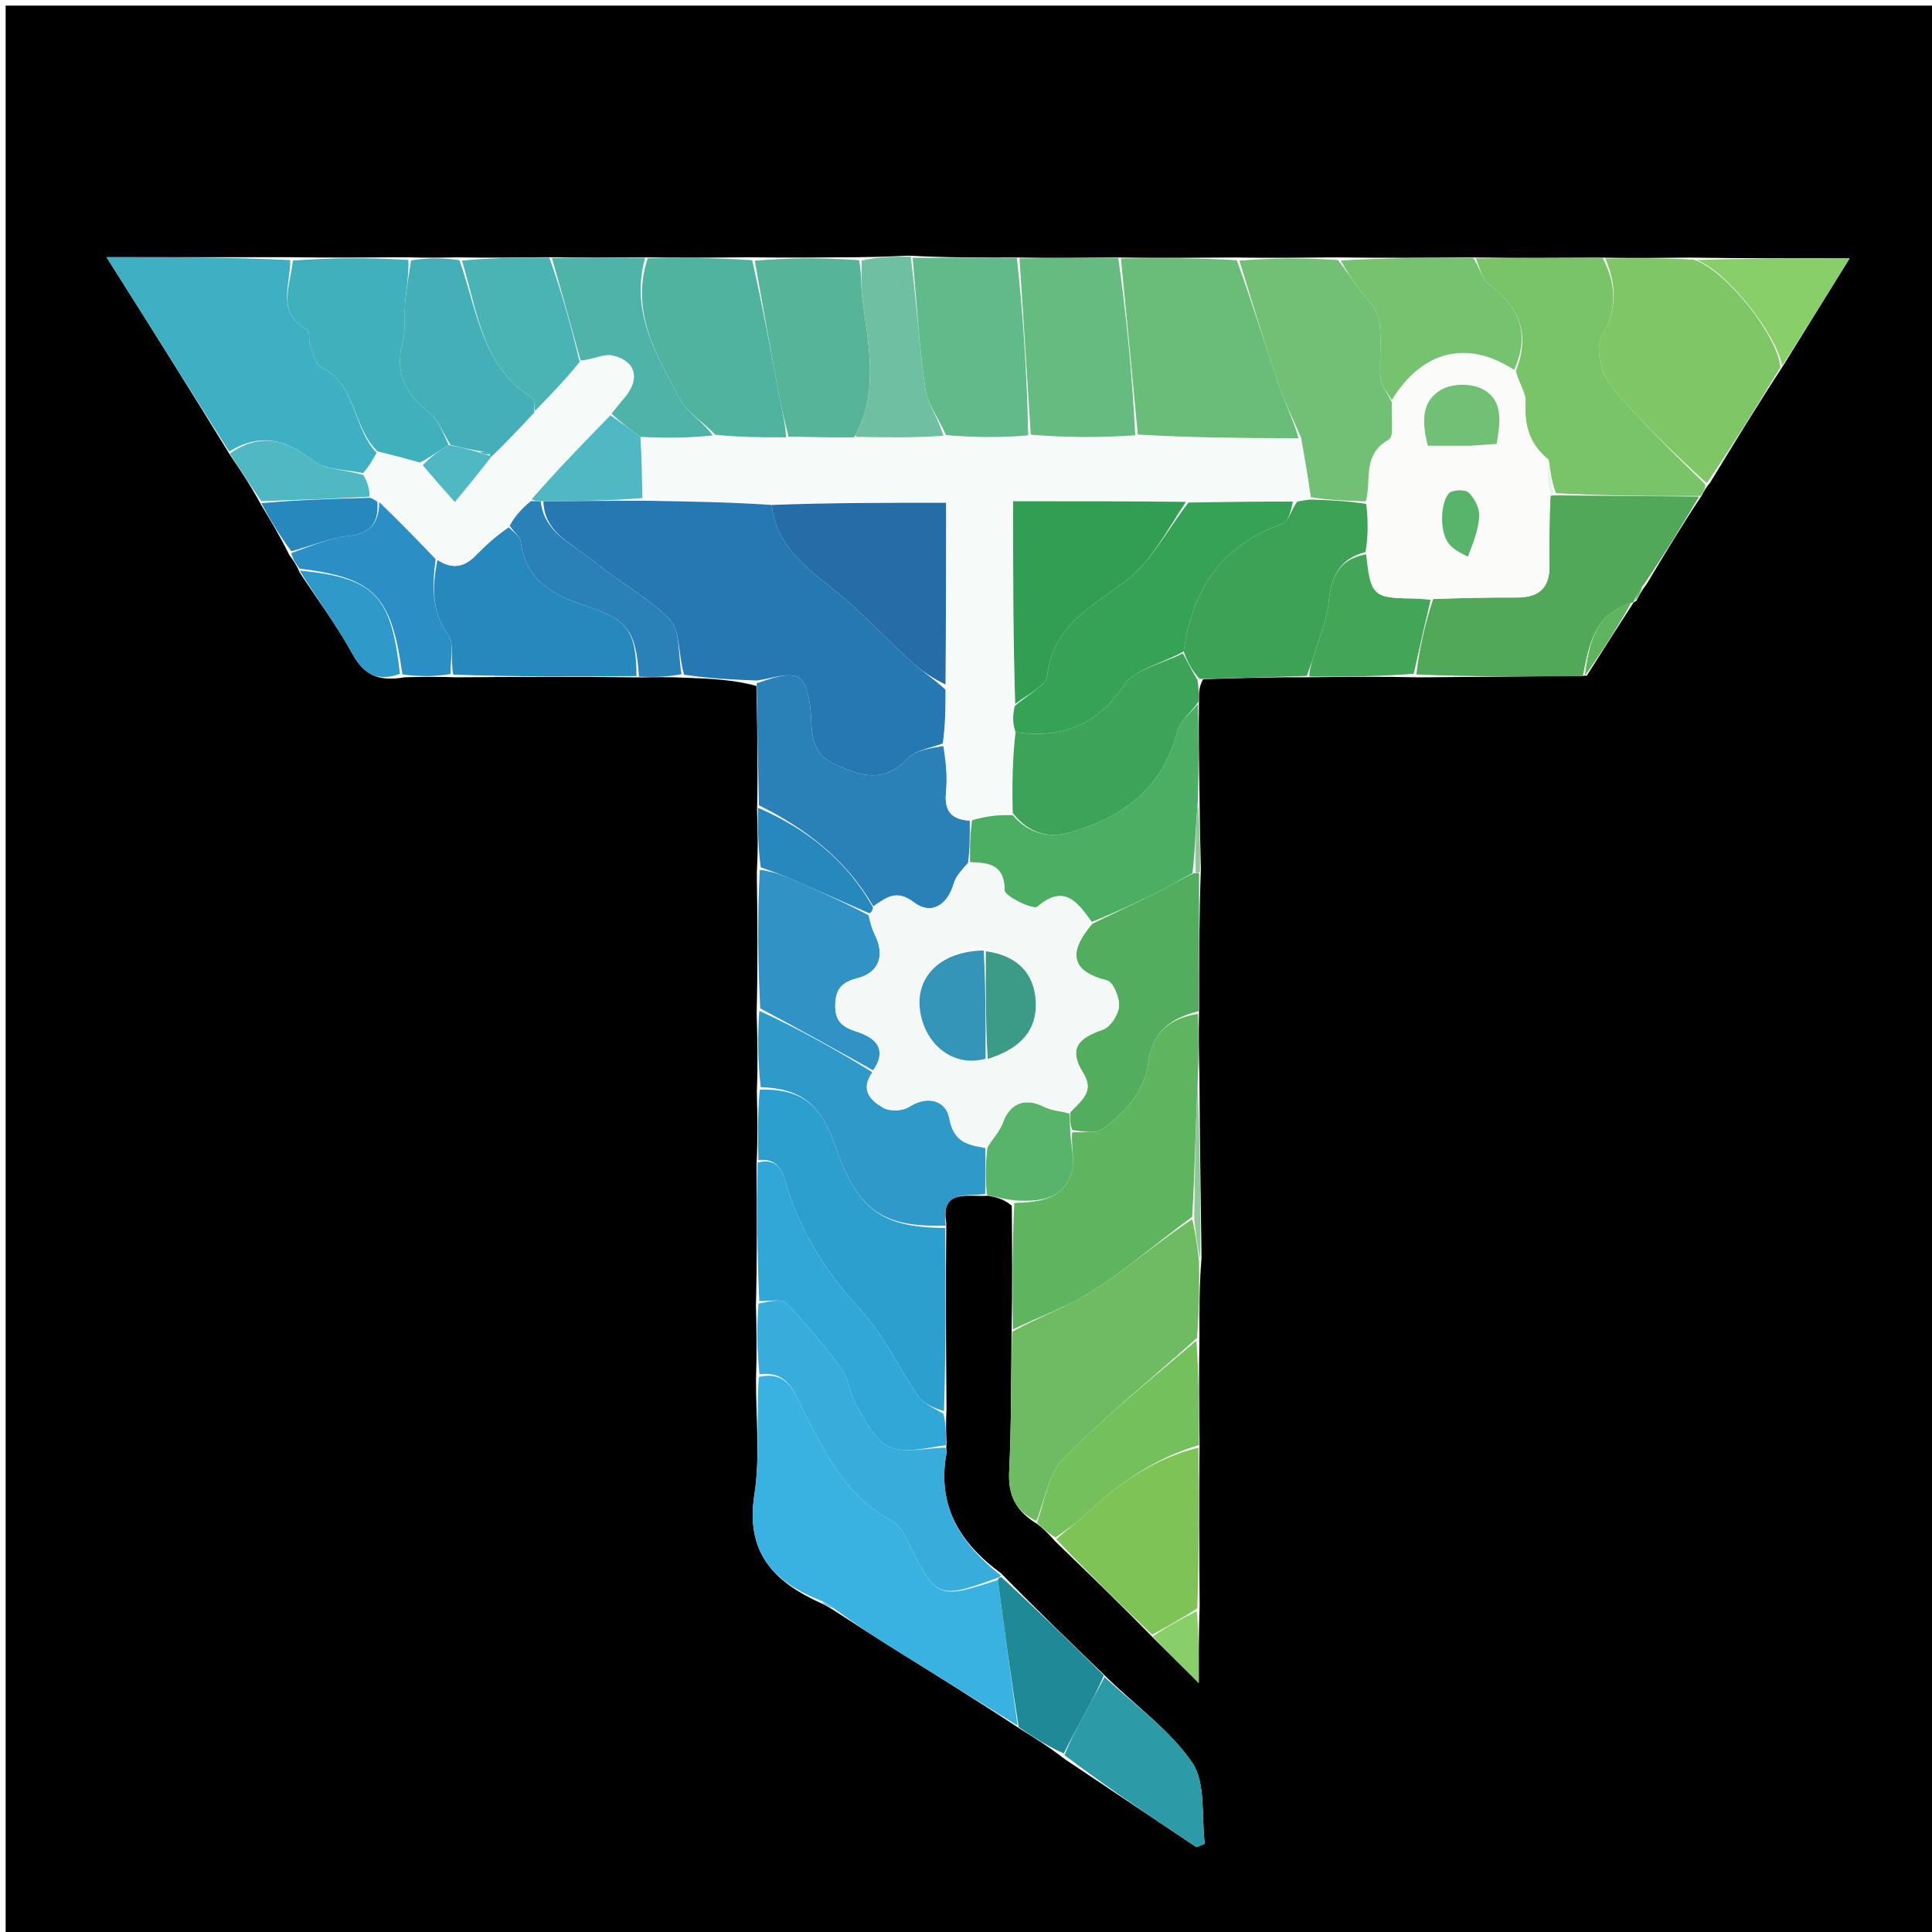
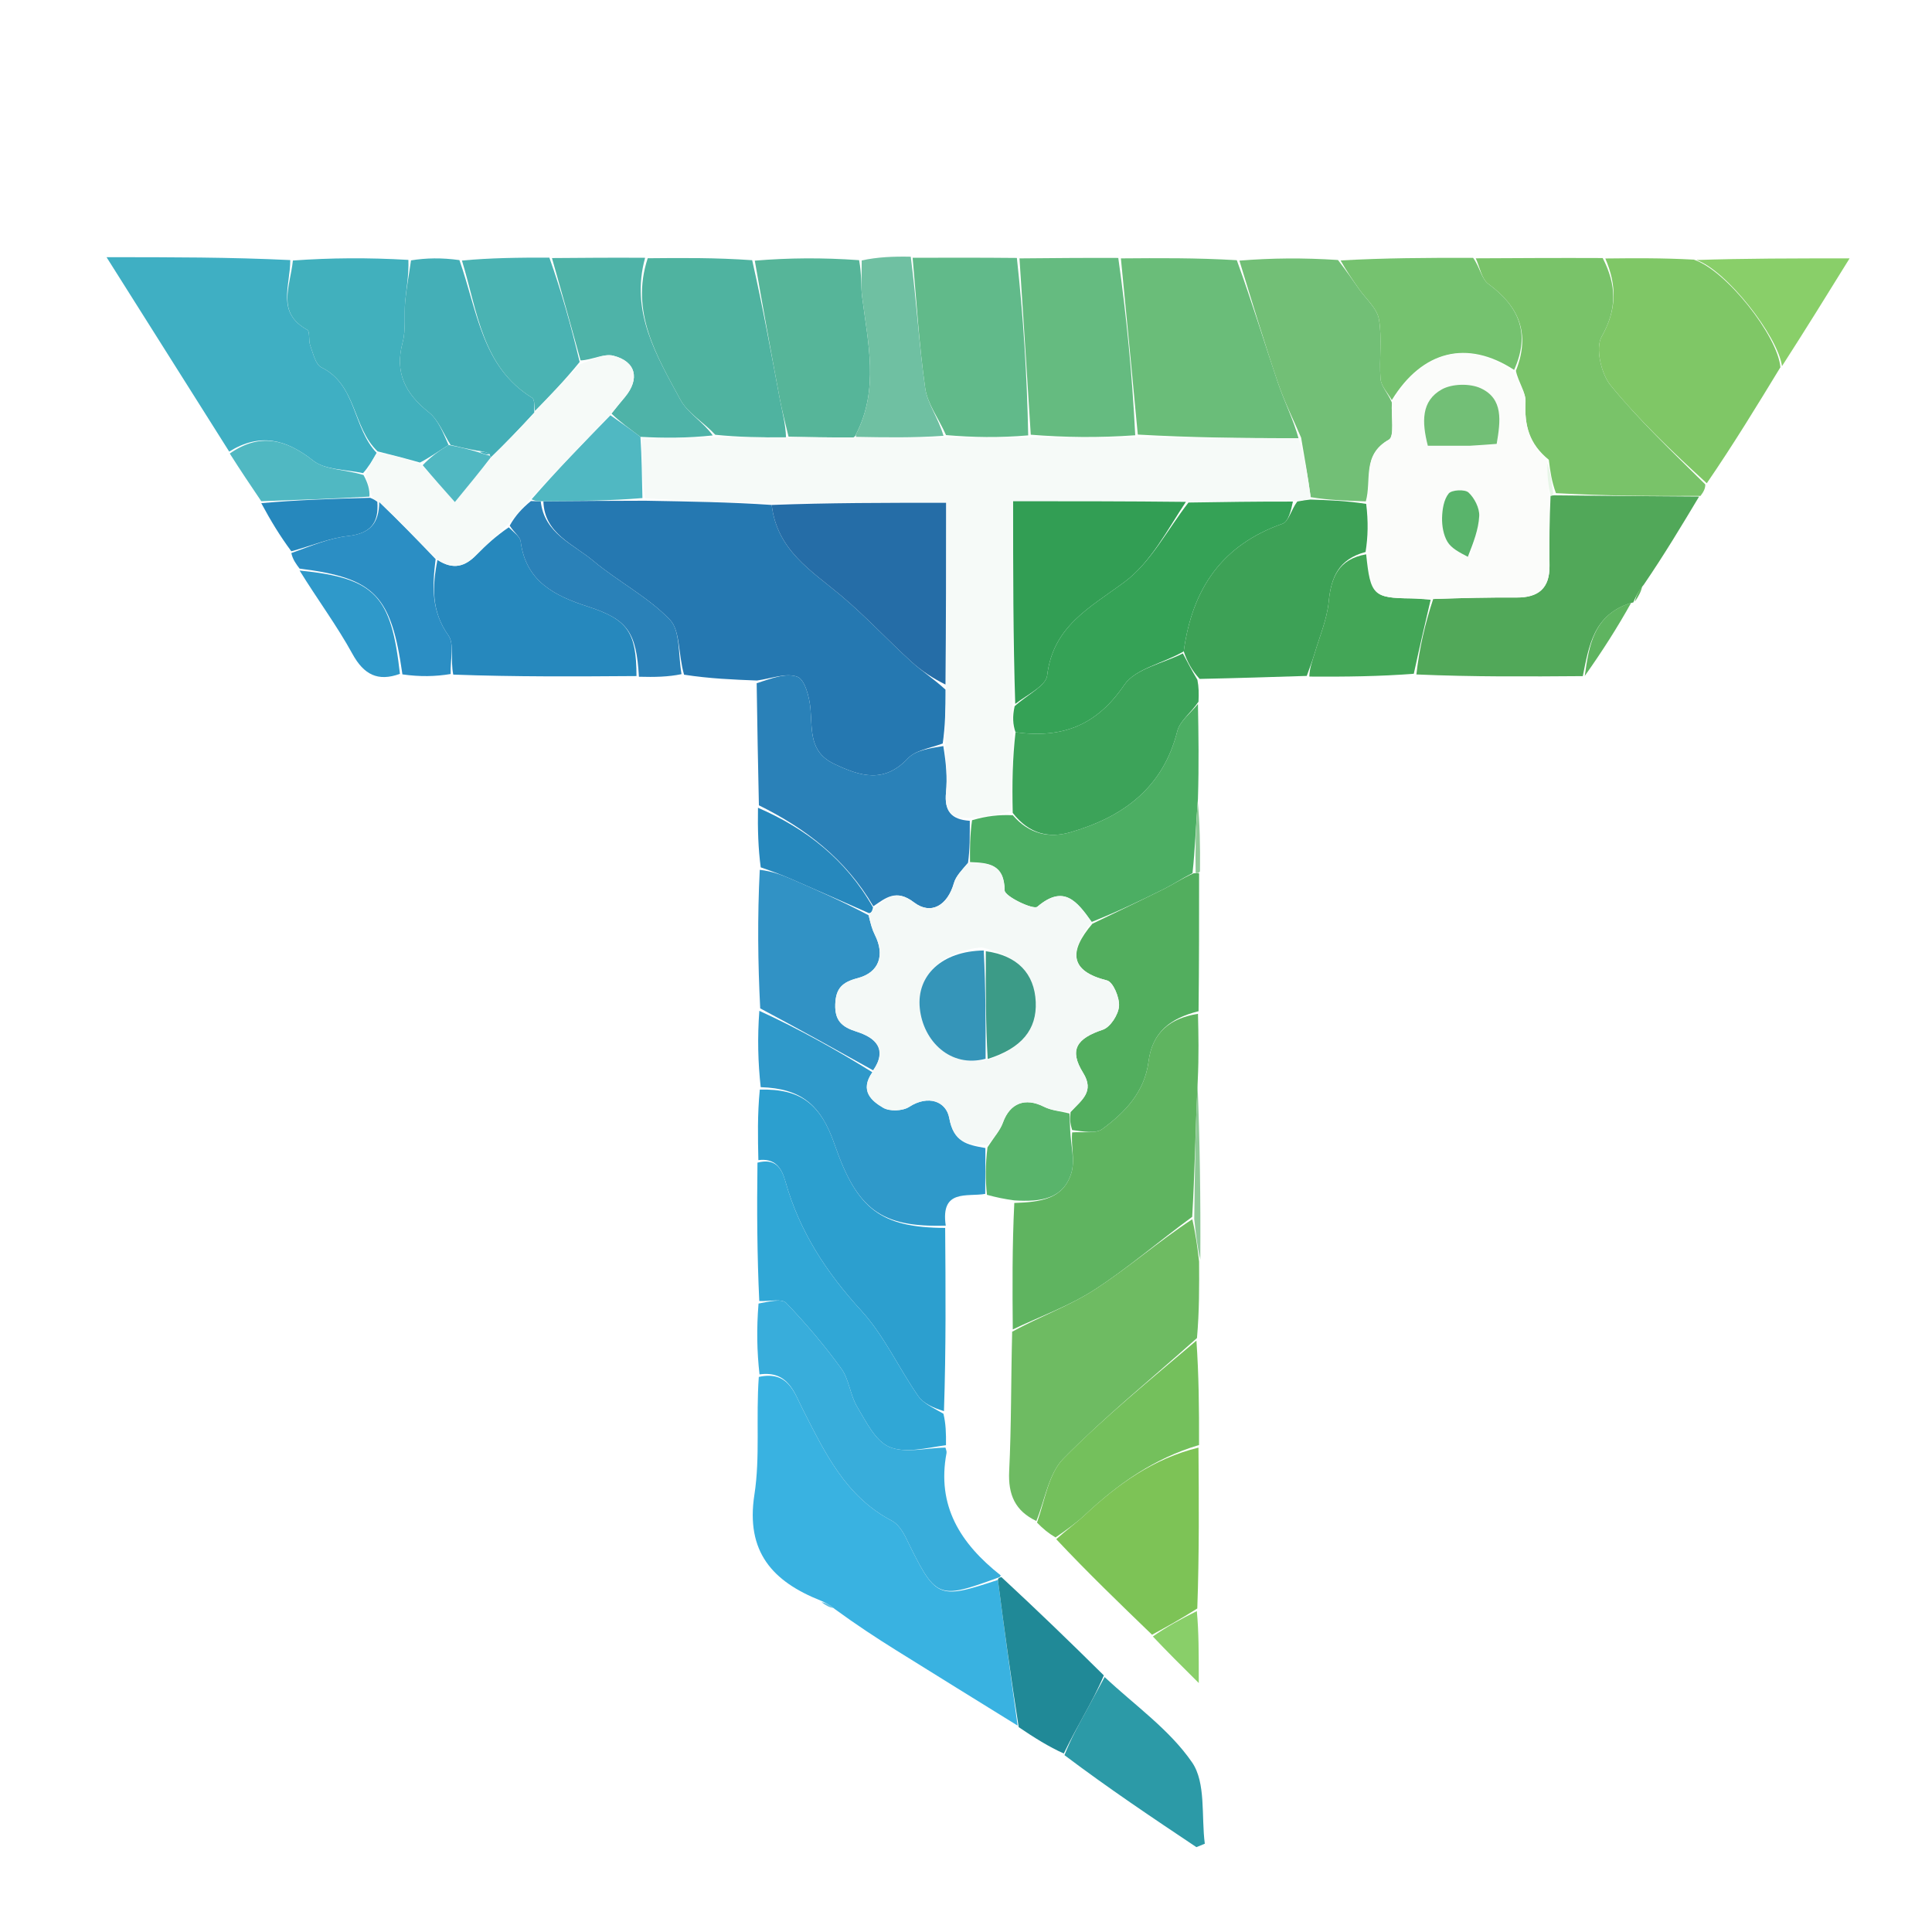
- <svg xmlns="http://www.w3.org/2000/svg" version="1.1" id="Layer_1" x="0px" y="0px" width="100%" viewBox="0 0 343 343" enable-background="new 0 0 343 343" xml:space="preserve">
-   <path stroke="none" d=" M1,129   C1,86 1,43.5 1,1   C115.333,1 229.667,1 344,1   C344,115.333 344,229.667 344,344   C229.667,344 115.333,344 1,344   C1,272.5 1,201 1,129  M290.529,106.675   C290.978,105.77 291.427,104.865 292.435,103.538   C295.508,98.41 298.582,93.282 302.148,87.934   C302.465,87.3 302.781,86.667 303.638,85.639   C307.788,78.828 311.937,72.016 316.648,64.806   C320.493,58.595 324.339,52.383 328.371,45.871   C318.434,45.871 309.69,45.871 300.026,45.734   C295.018,45.785 290.009,45.837 284.073,45.739   C276.714,45.779 269.355,45.819 261.07,45.706   C253.379,45.755 245.688,45.803 237.071,45.696   C231.381,45.752 225.691,45.808 219.073,45.714   C212.381,45.766 205.69,45.818 198.073,45.715   C192.381,45.767 186.688,45.82 180.071,45.717   C174.055,45.732 168.039,45.748 161.36,45.389   C158.563,45.512 155.767,45.635 152.041,45.666   C146.028,45.722 140.016,45.777 133.076,45.677   C127.049,45.733 121.022,45.79 114.071,45.687   C108.712,45.729 103.353,45.772 97.071,45.664   C92.049,45.724 87.028,45.785 81.115,45.689   C78.412,45.74 75.708,45.79 72.077,45.675   C65.385,45.722 58.692,45.77 51.072,45.66   C40.842,45.66 30.612,45.66 18.916,45.66   C26.671,57.952 33.681,69.065 40.895,80.856   C42.724,83.564 44.553,86.273 46.391,89.681   C48.052,92.428 49.714,95.175 51.373,98.555   C51.977,99.352 52.581,100.15 53.199,101.633   C56.356,106.433 59.817,111.066 62.569,116.088   C64.592,119.779 67.093,121.06 71.888,120.241   C74.592,120.175 77.297,120.109 80.921,120.248   C91.615,120.174 102.308,120.1 113.864,120.266   C116.241,120.222 118.618,120.178 121.897,120.328   C126.059,120.491 130.221,120.654 134.287,121.776   C134.435,128.841 134.583,135.906 134.407,143.842   C134.507,147.223 134.608,150.604 134.367,154.862   C134.46,162.913 134.553,170.965 134.339,179.892   C134.456,184.268 134.572,188.643 134.37,193.889   C134.46,197.914 134.55,201.939 134.316,206.86   C134.367,214.903 134.419,222.947 134.21,231.882   C134.298,235.923 134.387,239.964 134.223,244.907   C134.19,251.728 134.969,258.674 133.936,265.34   C132.358,275.523 137.18,280.791 145.984,284.728   C146.676,285.078 147.367,285.429 148.574,286.241   C152.076,288.488 155.557,290.77 159.086,292.974   C166.265,297.458 173.47,301.9 181.049,306.903   C183.636,308.515 186.223,310.127 189.045,312.313   C196.832,317.521 204.618,322.729 212.405,327.936   C212.902,327.734 213.399,327.531 213.896,327.328   C213.258,322.437 214.125,316.512 211.639,312.89   C207.625,307.042 201.403,302.709 195.827,297.151   C189.877,291.41 183.926,285.668 177.724,279.319   C170.484,274.018 166.276,267.347 168.044,257.958   C168.1,257.659 167.923,257.317 168.038,256.151   C167.975,254.432 167.913,252.712 168.04,250.073   C167.96,239.383 167.881,228.693 168.002,217.19   C166.949,211.011 171.719,212.526 175.529,212.287   C176.89,212.576 178.25,212.865 179.632,214.069   C179.689,221.388 179.746,228.706 179.59,236.82   C179.476,244.946 179.564,253.082 179.165,261.194   C178.959,265.375 180.238,268.252 184.229,270.605   C185.169,271.4 186.11,272.195 187.298,273.604   C193.042,279.144 198.786,284.684 204.822,290.85   C207.23,293.241 209.639,295.633 212.826,298.798   C212.826,293.455 212.826,289.717 212.985,285.056   C212.915,275.705 212.844,266.354 212.968,256.083   C212.897,250.055 212.827,244.028 212.951,237.089   C212.929,232.717 212.906,228.344 213.315,223.292   C213.165,212.87 213.015,202.449 212.942,191.104   C212.858,187.398 212.773,183.693 212.885,179.07   C212.885,171.063 212.884,163.057 213.197,154.291   C213.098,150.199 212.999,146.108 212.96,141.08   C212.868,135.713 212.776,130.345 212.867,124.179   C212.849,123.088 212.832,121.998 213.598,120.584   C219.732,120.389 225.866,120.194 232.911,120.237   C238.94,120.162 244.969,120.086 251.91,120.254   C261.607,120.182 271.305,120.109 281.705,119.964   C284.454,115.635 287.204,111.305 290.005,106.991   C290.005,106.991 289.971,106.949 290.529,106.675  z" />
+ <svg xmlns="http://www.w3.org/2000/svg" version="1.1" id="Layer_1" x="0px" y="0px" width="100%" viewBox="0 0 343 343" enable-background="new 0 0 0 0" xml:space="preserve">
+   <path fill="none" stroke="none" d=" M1,129   C1,86 1,43.5 1,1   C115.333,1 229.667,1 344,1   C344,115.333 344,229.667 344,344   C229.667,344 115.333,344 1,344   C1,272.5 1,201 1,129  M290.529,106.675   C290.978,105.77 291.427,104.865 292.435,103.538   C295.508,98.41 298.582,93.282 302.148,87.934   C302.465,87.3 302.781,86.667 303.638,85.639   C307.788,78.828 311.937,72.016 316.648,64.806   C320.493,58.595 324.339,52.383 328.371,45.871   C318.434,45.871 309.69,45.871 300.026,45.734   C295.018,45.785 290.009,45.837 284.073,45.739   C276.714,45.779 269.355,45.819 261.07,45.706   C253.379,45.755 245.688,45.803 237.071,45.696   C231.381,45.752 225.691,45.808 219.073,45.714   C212.381,45.766 205.69,45.818 198.073,45.715   C192.381,45.767 186.688,45.82 180.071,45.717   C174.055,45.732 168.039,45.748 161.36,45.389   C158.563,45.512 155.767,45.635 152.041,45.666   C146.028,45.722 140.016,45.777 133.076,45.677   C127.049,45.733 121.022,45.79 114.071,45.687   C108.712,45.729 103.353,45.772 97.071,45.664   C92.049,45.724 87.028,45.785 81.115,45.689   C78.412,45.74 75.708,45.79 72.077,45.675   C65.385,45.722 58.692,45.77 51.072,45.66   C40.842,45.66 30.612,45.66 18.916,45.66   C26.671,57.952 33.681,69.065 40.895,80.856   C42.724,83.564 44.553,86.273 46.391,89.681   C48.052,92.428 49.714,95.175 51.373,98.555   C51.977,99.352 52.581,100.15 53.199,101.633   C56.356,106.433 59.817,111.066 62.569,116.088   C64.592,119.779 67.093,121.06 71.888,120.241   C74.592,120.175 77.297,120.109 80.921,120.248   C91.615,120.174 102.308,120.1 113.864,120.266   C116.241,120.222 118.618,120.178 121.897,120.328   C126.059,120.491 130.221,120.654 134.287,121.776   C134.435,128.841 134.583,135.906 134.407,143.842   C134.507,147.223 134.608,150.604 134.367,154.862   C134.46,162.913 134.553,170.965 134.339,179.892   C134.456,184.268 134.572,188.643 134.37,193.889   C134.46,197.914 134.55,201.939 134.316,206.86   C134.367,214.903 134.419,222.947 134.21,231.882   C134.298,235.923 134.387,239.964 134.223,244.907   C134.19,251.728 134.969,258.674 133.936,265.34   C132.358,275.523 137.18,280.791 145.984,284.728   C146.676,285.078 147.367,285.429 148.574,286.241   C152.076,288.488 155.557,290.77 159.086,292.974   C166.265,297.458 173.47,301.9 181.049,306.903   C183.636,308.515 186.223,310.127 189.045,312.313   C196.832,317.521 204.618,322.729 212.405,327.936   C212.902,327.734 213.399,327.531 213.896,327.328   C213.258,322.437 214.125,316.512 211.639,312.89   C207.625,307.042 201.403,302.709 195.827,297.151   C189.877,291.41 183.926,285.668 177.724,279.319   C170.484,274.018 166.276,267.347 168.044,257.958   C168.1,257.659 167.923,257.317 168.038,256.151   C167.975,254.432 167.913,252.712 168.04,250.073   C167.96,239.383 167.881,228.693 168.002,217.19   C166.949,211.011 171.719,212.526 175.529,212.287   C176.89,212.576 178.25,212.865 179.632,214.069   C179.689,221.388 179.746,228.706 179.59,236.82   C179.476,244.946 179.564,253.082 179.165,261.194   C178.959,265.375 180.238,268.252 184.229,270.605   C185.169,271.4 186.11,272.195 187.298,273.604   C193.042,279.144 198.786,284.684 204.822,290.85   C207.23,293.241 209.639,295.633 212.826,298.798   C212.826,293.455 212.826,289.717 212.985,285.056   C212.915,275.705 212.844,266.354 212.968,256.083   C212.897,250.055 212.827,244.028 212.951,237.089   C212.929,232.717 212.906,228.344 213.315,223.292   C213.165,212.87 213.015,202.449 212.942,191.104   C212.858,187.398 212.773,183.693 212.885,179.07   C212.885,171.063 212.884,163.057 213.197,154.291   C213.098,150.199 212.999,146.108 212.96,141.08   C212.868,135.713 212.776,130.345 212.867,124.179   C212.849,123.088 212.832,121.998 213.598,120.584   C219.732,120.389 225.866,120.194 232.911,120.237   C238.94,120.162 244.969,120.086 251.91,120.254   C261.607,120.182 271.305,120.109 281.705,119.964   C284.454,115.635 287.204,111.305 290.005,106.991   C290.005,106.991 289.971,106.949 290.529,106.675  z" />
  <path fill="#2578B1" opacity="1" stroke="none" d=" M134.382,120.817   C130.221,120.654 126.059,120.491 121.447,119.782   C120.379,116.095 120.795,111.961 118.93,110.019   C115.026,105.955 109.74,103.26 105.363,99.595   C101.755,96.574 96.624,94.725 96.47,88.994   C102.668,88.943 108.399,88.906 114.589,88.896   C122.366,89.034 129.684,89.147 137.004,89.644   C137.969,97.755 144.093,101.343 149.343,105.76   C153.697,109.422 157.584,113.633 161.795,117.472   C163.631,119.145 165.761,120.495 167.858,122.437   C167.881,125.919 167.804,128.956 167.368,132   C165.04,132.85 162.545,133.197 161.198,134.626   C156.968,139.119 152.778,137.84 148.119,135.629   C143.649,133.509 144.217,129.687 143.893,125.871   C143.719,123.825 142.91,120.663 141.574,120.157   C139.549,119.392 136.815,120.503 134.382,120.817  z" />
  <path fill="#39B2E1" opacity="1" stroke="none" d=" M145.727,284.171   C137.18,280.791 132.358,275.523 133.936,265.34   C134.969,258.674 134.19,251.728 134.715,244.453   C139.939,243.308 141.011,247.246 142.501,250.163   C146.441,257.88 150.105,265.694 158.343,269.991   C159.415,270.55 160.268,271.857 160.832,273.009   C166.171,283.908 166.39,284.026 177.164,280.493   C178.307,289.38 179.486,297.87 180.665,306.359   C173.47,301.9 166.265,297.458 159.086,292.974   C155.557,290.77 152.076,288.488 148.243,285.693   C147.184,284.82 146.455,284.495 145.727,284.171  z" />
  <path fill="#3FAFC3" opacity="1" stroke="none" d=" M40.692,80.177   C33.681,69.065 26.671,57.952 18.916,45.66   C30.612,45.66 40.842,45.66 51.535,46.172   C51.524,50.9 49.038,55.509 54.533,58.544   C55.064,58.837 54.747,60.452 55.085,61.356   C55.599,62.724 56.002,64.699 57.044,65.212   C63.335,68.305 62.589,75.945 66.877,80.408   C66.082,81.783 65.45,82.886 64.457,83.995   C61.223,83.314 57.705,83.438 55.602,81.775   C50.72,77.914 46.087,76.832 40.692,80.177  z" />
  <path fill="#5FB460" opacity="1" stroke="none" d=" M212.688,179.987   C212.773,183.693 212.858,187.398 212.642,191.881   C212.229,200.438 212.118,208.218 211.658,216.033   C205.691,220.395 200.308,225.081 194.379,228.928   C189.88,231.847 184.687,233.698 179.803,236.024   C179.746,228.706 179.689,221.388 180.076,213.568   C184.752,213.414 188.81,212.888 190.214,208.212   C190.869,206.029 190.115,203.422 190.348,201.039   C192.394,200.896 194.519,201.306 195.71,200.437   C199.776,197.469 203.221,193.787 203.902,188.476   C204.58,183.198 207.793,180.779 212.688,179.987  z" />
  <path fill="#7FC766" opacity="1" stroke="none" d=" M316.087,65.204   C311.937,72.016 307.788,78.828 303.016,85.797   C296.847,80.15 290.984,74.603 285.931,68.397   C284.245,66.328 283.21,61.765 284.355,59.747   C287.099,54.908 287.022,50.612 285.001,45.888   C290.009,45.837 295.018,45.785 300.706,46.093   C306.469,47.974 315.633,59.663 316.087,65.204  z" />
  <path fill="#6EBB62" opacity="1" stroke="none" d=" M179.697,236.422   C184.687,233.698 189.88,231.847 194.379,228.928   C200.308,225.081 205.691,220.395 211.672,216.46   C212.318,219.224 212.601,221.598 212.884,223.972   C212.906,228.344 212.929,232.717 212.507,237.551   C204.246,244.938 196.099,251.539 188.788,258.963   C186.155,261.635 185.53,266.284 183.989,270.031   C180.238,268.252 178.959,265.375 179.165,261.194   C179.564,253.082 179.476,244.946 179.697,236.422  z" />
  <path fill="#51A859" opacity="1" stroke="none" d=" M281.002,120.037   C271.305,120.109 261.607,120.182 251.458,119.739   C252.003,114.976 252.998,110.729 254.444,106.345   C259.688,106.16 264.481,106.053 269.273,106.082   C273.137,106.106 275.143,104.423 275.094,100.438   C275.043,96.307 275.092,92.176 275.278,88.024   C275.46,88.004 275.811,87.903 276.29,87.94   C285.064,88.036 293.36,88.095 301.655,88.153   C298.582,93.282 295.508,98.41 291.824,103.814   C290.799,105.043 290.385,105.996 289.971,106.949   C289.971,106.949 290.005,106.991 289.615,107.027   C282.878,109.102 282.102,114.672 281.002,120.037  z" />
  <path fill="#2A81B8" opacity="1" stroke="none" d=" M134.335,121.297   C136.815,120.503 139.549,119.392 141.574,120.157   C142.91,120.663 143.719,123.825 143.893,125.871   C144.217,129.687 143.649,133.509 148.119,135.629   C152.778,137.84 156.968,139.119 161.198,134.626   C162.545,133.197 165.04,132.85 167.474,132.454   C167.962,135.491 168.208,138.102 167.954,140.664   C167.625,143.99 168.856,145.507 172.175,145.721   C172.178,148.45 172.195,150.751 171.859,153.194   C170.769,154.479 169.708,155.531 169.352,156.783   C168.235,160.721 165.305,162.527 162.259,160.202   C159.065,157.765 157.251,159.419 155.047,160.896   C150.132,152.496 143.011,147.065 134.732,142.971   C134.583,135.906 134.435,128.841 134.335,121.297  z" />
  <path fill="#79C369" opacity="1" stroke="none" d=" M301.901,88.044   C293.36,88.095 285.064,88.036 276.234,87.554   C275.461,85.423 275.224,83.714 274.97,81.629   C271.508,78.825 270.613,75.497 270.836,71.393   C270.93,69.655 269.541,67.837 269.128,65.828   C271.773,59.138 269.606,54.342 264.233,50.404   C263.026,49.519 262.719,47.406 261.997,45.859   C269.355,45.819 276.714,45.779 284.537,45.813   C287.022,50.612 287.099,54.908 284.355,59.747   C283.21,61.765 284.245,66.328 285.931,68.397   C290.984,74.603 296.847,80.15 302.746,85.994   C302.781,86.667 302.465,87.3 301.901,88.044  z" />
  <path fill="#2C9FCF" opacity="1" stroke="none" d=" M167.801,218.003   C167.881,228.693 167.96,239.383 167.587,250.528   C165.742,249.957 163.959,249.203 163.025,247.859   C159.549,242.862 156.964,237.112 152.91,232.684   C146.716,225.917 141.921,218.588 139.456,209.794   C138.723,207.179 137.54,205.617 134.639,205.965   C134.55,201.939 134.46,197.914 134.892,193.446   C142.193,193.246 145.711,196.054 148.176,203.192   C152.164,214.737 156.399,217.933 167.801,218.003  z" />
  <path fill="#6ABD79" opacity="1" stroke="none" d=" M198.998,45.871   C205.69,45.818 212.381,45.766 219.578,46.196   C222.335,53.782 224.488,60.92 226.885,67.976   C228.014,71.298 229.61,74.462 230.537,77.804   C220.719,77.798 211.359,77.687 202,77.152   C201,66.443 199.999,56.157 198.998,45.871  z" />
  <path fill="#72BF76" opacity="1" stroke="none" d=" M230.995,77.698   C229.61,74.462 228.014,71.298 226.885,67.976   C224.488,60.92 222.335,53.782 220.042,46.271   C225.691,45.808 231.381,45.752 237.539,46.159   C239.074,48.157 240.143,49.69 241.209,51.226   C242.466,53.037 244.467,54.719 244.812,56.691   C245.413,60.128 244.81,63.76 245.097,67.278   C245.202,68.573 246.399,69.779 247.107,71.46   C246.981,74.024 247.594,77.484 246.58,78.055   C241.747,80.778 243.543,85.238 242.482,89.015   C238.939,88.89 235.782,88.79 232.695,88.263   C232.174,84.456 231.585,81.077 230.995,77.698  z" />
  <path fill="#4CAE63" opacity="1" stroke="none" d=" M172.212,153.053   C172.195,150.751 172.178,148.45 172.576,145.619   C175.192,144.857 177.393,144.623 179.812,144.734   C182.757,148.169 186.395,148.807 189.994,147.768   C199.323,145.075 206.467,139.922 209.014,129.794   C209.466,127.994 211.423,126.573 212.684,124.977   C212.776,130.345 212.868,135.713 212.677,141.865   C212.285,146.759 212.177,150.868 211.711,155.017   C209.82,155.97 208.334,156.98 206.742,157.776   C202.499,159.898 198.21,161.929 193.812,163.68   C191.194,159.977 188.842,156.979 184.165,160.981   C183.465,161.58 178.372,159.149 178.361,158.088   C178.313,153.391 175.5,153.178 172.212,153.053  z" />
  <path fill="#3DA156" opacity="1" stroke="none" d=" M232.626,88.691   C235.782,88.79 238.939,88.89 242.55,89.458   C242.936,92.616 242.868,95.305 242.439,98   C237.605,99.274 236.312,102.535 235.891,106.841   C235.589,109.936 234.302,112.939 233.404,115.967   C233,117.33 232.471,118.656 231.999,119.999   C225.866,120.194 219.732,120.389 212.976,120.533   C211.57,118.988 210.785,117.495 210.154,115.648   C211.669,104.405 217.038,96.723 227.692,92.982   C228.774,92.602 229.242,90.473 230.31,89.039   C231.292,88.846 231.959,88.768 232.626,88.691  z" />
  <path fill="#2F99CA" opacity="1" stroke="none" d=" M167.902,217.596   C156.399,217.933 152.164,214.737 148.176,203.192   C145.711,196.054 142.193,193.246 135.052,193.011   C134.572,188.643 134.456,184.268 134.81,179.459   C141.856,182.691 148.43,186.355 154.877,190.363   C152.569,193.662 154.758,195.474 156.807,196.672   C157.96,197.346 160.265,197.25 161.412,196.51   C164.811,194.315 167.989,195.541 168.524,198.48   C169.309,202.799 171.687,203.245 174.945,203.821   C174.93,206.816 174.922,209.387 174.914,211.959   C171.719,212.526 166.949,211.011 167.902,217.596  z" />
  <path fill="#38ADDB" opacity="1" stroke="none" d=" M177.199,280.096   C166.39,284.026 166.171,283.908 160.832,273.009   C160.268,271.857 159.415,270.55 158.343,269.991   C150.105,265.694 146.441,257.88 142.501,250.163   C141.011,247.246 139.939,243.308 134.842,244.002   C134.387,239.964 134.298,235.923 134.669,231.426   C136.648,231.051 138.81,230.517 139.577,231.318   C143.085,234.981 146.399,238.875 149.37,242.984   C150.763,244.91 150.933,247.684 152.18,249.761   C153.762,252.396 155.403,255.819 157.881,256.874   C160.71,258.079 164.489,257.052 167.854,256.995   C167.923,257.317 168.1,257.659 168.044,257.958   C166.276,267.347 170.484,274.018 177.661,279.687   C177.598,280.054 177.199,280.096 177.199,280.096  z" />
  <path fill="#4FB3A0" opacity="1" stroke="none" d=" M114.994,45.846   C121.022,45.79 127.049,45.733 133.539,46.197   C135.477,54.752 136.929,62.793 138.443,70.822   C138.868,73.072 139.473,75.289 139.546,77.641   C135.065,77.681 131.033,77.602 126.989,77.186   C124.878,74.916 122.094,73.354 120.806,70.98   C116.587,63.21 111.85,55.383 114.994,45.846  z" />
  <path fill="#65BB80" opacity="1" stroke="none" d=" M198.536,45.793   C199.999,56.157 201,66.443 201.545,77.275   C195.06,77.74 189.03,77.659 182.998,77.176   C182.33,66.473 181.663,56.173 180.996,45.872   C186.688,45.82 192.381,45.767 198.536,45.793  z" />
  <path fill="#52AE5E" opacity="1" stroke="none" d=" M193.939,163.996   C198.21,161.929 202.499,159.898 206.742,157.776   C208.334,156.98 209.82,155.97 211.914,155.04   C212.475,155.024 212.884,155.05 212.884,155.05   C212.884,163.057 212.885,171.063 212.787,179.528   C207.793,180.779 204.58,183.198 203.902,188.476   C203.221,193.787 199.776,197.469 195.71,200.437   C194.519,201.306 192.394,200.896 190.346,200.623   C189.954,199.345 189.913,198.515 190.072,197.408   C192.072,195.262 194.351,193.787 192.291,190.466   C189.775,186.409 191.104,184.372 195.785,182.813   C197.123,182.367 198.548,180.148 198.666,178.643   C198.785,177.118 197.62,174.335 196.528,174.062   C189.936,172.415 189.692,168.975 193.939,163.996  z" />
  <path fill="#3CA359" opacity="1" stroke="none" d=" M210,116.001   C210.785,117.495 211.57,118.988 212.584,120.695   C212.832,121.998 212.849,123.088 212.776,124.578   C211.423,126.573 209.466,127.994 209.014,129.794   C206.467,139.922 199.323,145.075 189.994,147.768   C186.395,148.807 182.757,148.169 179.794,144.315   C179.667,139.037 179.775,134.52 180.292,130.003   C188.763,131.154 194.782,128.686 199.597,121.594   C201.557,118.706 206.444,117.806 210,116.001  z" />
  <path fill="#2688BD" opacity="1" stroke="none" d=" M113.002,120.026   C102.308,120.1 91.615,120.174 80.467,119.766   C79.93,117.088 80.674,114.3 79.607,112.807   C76.53,108.501 76.752,103.99 77.668,99.4   C80.508,101.252 82.595,100.544 84.572,98.515   C86.291,96.751 88.141,95.115 90.319,93.618   C91.304,94.583 92.33,95.297 92.437,96.129   C93.348,103.216 98.445,105.773 104.367,107.687   C111.481,109.987 112.973,112.256 113.002,120.026  z" />
  <path fill="#61BA8A" opacity="1" stroke="none" d=" M180.533,45.795   C181.663,56.173 182.33,66.473 182.545,77.295   C177.405,77.735 172.716,77.654 167.955,77.243   C166.63,74.255 164.658,71.701 164.26,68.922   C163.163,61.253 162.723,53.489 162.024,45.763   C168.039,45.748 174.055,45.732 180.533,45.795  z" />
  <path fill="#41B0BD" opacity="1" stroke="none" d=" M67.039,80.135   C62.589,75.945 63.335,68.305 57.044,65.212   C56.002,64.699 55.599,62.724 55.085,61.356   C54.747,60.452 55.064,58.837 54.533,58.544   C49.038,55.509 51.524,50.9 51.999,46.25   C58.692,45.77 65.385,45.722 72.505,46.141   C72.593,48.885 72.158,51.154 71.941,53.443   C71.708,55.89 72.102,58.468 71.481,60.791   C70.037,66.193 71.97,69.888 76.138,73.205   C77.867,74.581 78.739,77.034 79.636,79.003   C77.812,80.106 76.352,81.205 74.556,82.12   C71.826,81.337 69.433,80.736 67.039,80.135  z" />
  <path fill="#56B599" opacity="1" stroke="none" d=" M139.996,77.521   C139.473,75.289 138.868,73.072 138.443,70.822   C136.929,62.793 135.477,54.752 134.002,46.274   C140.016,45.777 146.028,45.722 152.52,46.189   C153.006,48.703 152.809,50.719 153.056,52.68   C154.092,60.88 156.096,69.098 151.988,77.068   C151.92,77.201 151.973,77.396 151.519,77.662   C147.378,77.682 143.687,77.601 139.996,77.521  z" />
  <path fill="#30A7D6" opacity="1" stroke="none" d=" M167.946,256.573   C164.489,257.052 160.71,258.079 157.881,256.874   C155.403,255.819 153.762,252.396 152.18,249.761   C150.933,247.684 150.763,244.91 149.37,242.984   C146.399,238.875 143.085,234.981 139.577,231.318   C138.81,230.517 136.648,231.051 134.799,230.98   C134.419,222.947 134.367,214.903 134.478,206.412   C137.54,205.617 138.723,207.179 139.456,209.794   C141.921,218.588 146.716,225.917 152.91,232.684   C156.964,237.112 159.549,242.862 163.025,247.859   C163.959,249.203 165.742,249.957 167.493,250.988   C167.913,252.712 167.975,254.432 167.946,256.573  z" />
  <path fill="#7DC356" opacity="1" stroke="none" d=" M204.53,290.225   C198.786,284.684 193.042,279.144 187.521,273.261   C189.383,271.59 191.11,270.355 192.647,268.918   C198.486,263.46 204.852,258.927 212.774,257.003   C212.844,266.354 212.915,275.705 212.563,285.564   C209.604,287.456 207.067,288.84 204.53,290.225  z" />
  <path fill="#3192C5" opacity="1" stroke="none" d=" M155.004,190.02   C148.43,186.355 141.856,182.691 134.964,179.021   C134.553,170.965 134.46,162.913 134.885,154.424   C137.136,154.692 138.885,155.364 140.602,156.11   C145.17,158.097 149.723,160.116 154.22,162.499   C154.544,163.921 154.837,165.014 155.335,166.003   C157.116,169.538 156.111,172.66 152.251,173.661   C149.528,174.367 148.382,175.478 148.289,178.301   C148.194,181.186 149.441,182.318 152.057,183.149   C155.333,184.191 157.721,186.152 155.004,190.02  z" />
  <path fill="#44AFB7" opacity="1" stroke="none" d=" M80,78.997   C78.739,77.034 77.867,74.581 76.138,73.205   C71.97,69.888 70.037,66.193 71.481,60.791   C72.102,58.468 71.708,55.89 71.941,53.443   C72.158,51.154 72.593,48.885 72.968,46.224   C75.708,45.79 78.412,45.74 81.565,46.178   C84.801,55.358 85.543,65.105 94.481,70.638   C94.947,70.927 94.831,72.157 94.857,73.257   C92.219,76.141 89.71,78.715 87.145,81.187   C87.09,81.084 86.956,80.893 86.935,80.611   C86.275,80.22 85.637,80.111 84.63,79.998   C82.841,79.661 81.42,79.329 80,78.997  z" />
  <path fill="#75C26F" opacity="1" stroke="none" d=" M247.098,71.025   C246.399,69.779 245.202,68.573 245.097,67.278   C244.81,63.76 245.413,60.128 244.812,56.691   C244.467,54.719 242.466,53.037 241.209,51.226   C240.143,49.69 239.074,48.157 238.001,46.237   C245.688,45.803 253.379,45.755 261.534,45.782   C262.719,47.406 263.026,49.519 264.233,50.404   C269.606,54.342 271.773,59.138 268.812,65.67   C260.476,60.234 252.495,62.233 247.098,71.025  z" />
  <path fill="#74C05C" opacity="1" stroke="none" d=" M212.871,256.543   C204.852,258.927 198.486,263.46 192.647,268.918   C191.11,270.355 189.383,271.59 187.397,272.953   C186.11,272.195 185.169,271.4 184.109,270.318   C185.53,266.284 186.155,261.635 188.788,258.963   C196.099,251.539 204.246,244.938 212.409,238.006   C212.827,244.028 212.897,250.055 212.871,256.543  z" />
  <path fill="#4EB3A8" opacity="1" stroke="none" d=" M114.533,45.766   C111.85,55.383 116.587,63.21 120.806,70.98   C122.094,73.354 124.878,74.916 126.538,77.306   C122.038,77.778 117.975,77.793 113.701,77.556   C111.783,76.11 110.077,74.917 108.56,73.423   C109.482,72.247 110.22,71.374 110.949,70.495   C113.614,67.279 112.943,64.181 108.893,63.152   C107.185,62.718 105.061,63.922 103.068,63.987   C101.338,57.667 99.666,51.741 97.994,45.814   C103.353,45.772 108.712,45.729 114.533,45.766  z" />
  <path fill="#2C9AA7" opacity="1" stroke="none" d=" M196.113,297.735   C201.403,302.709 207.625,307.042 211.639,312.89   C214.125,316.512 213.258,322.437 213.896,327.328   C213.399,327.531 212.902,327.734 212.405,327.936   C204.618,322.729 196.832,317.521 188.98,311.6   C190.138,308.673 191.368,306.464 192.582,304.246   C193.768,302.081 194.937,299.906 196.113,297.735  z" />
  <path fill="#2B8EC4" opacity="1" stroke="none" d=" M77.34,99.26   C76.752,103.99 76.53,108.501 79.607,112.807   C80.674,114.3 79.93,117.088 80.008,119.663   C77.297,120.109 74.592,120.175 71.444,119.727   C69.458,105.814 66.68,102.624 53.185,100.947   C52.581,100.15 51.977,99.352 51.722,98.19   C55.302,96.9 58.484,95.529 61.778,95.163   C65.782,94.718 67.286,92.85 67.327,89.117   C70.888,92.524 74.114,95.892 77.34,99.26  z" />
  <path fill="#6FC0A2" opacity="1" stroke="none" d=" M151.969,77.562   C151.973,77.396 151.92,77.201 151.988,77.068   C156.096,69.098 154.092,60.88 153.056,52.68   C152.809,50.719 153.006,48.703 152.985,46.235   C155.767,45.635 158.563,45.512 161.692,45.576   C162.723,53.489 163.163,61.253 164.26,68.922   C164.658,71.701 166.63,74.255 167.502,77.374   C162.07,77.745 157.02,77.653 151.969,77.562  z" />
  <path fill="#4AB3B3" opacity="1" stroke="none" d=" M97.532,45.739   C99.666,51.741 101.338,57.667 102.914,64.261   C100.208,67.602 97.597,70.275 94.987,72.948   C94.831,72.157 94.947,70.927 94.481,70.638   C85.543,65.105 84.801,55.358 82.01,46.256   C87.028,45.785 92.049,45.724 97.532,45.739  z" />
  <path fill="#208997" opacity="1" stroke="none" d=" M195.97,297.443   C194.937,299.906 193.768,302.081 192.582,304.246   C191.368,306.464 190.138,308.673 188.862,311.312   C186.223,310.127 183.636,308.515 180.857,306.631   C179.486,297.87 178.307,289.38 177.164,280.493   C177.199,280.096 177.598,280.054 177.787,279.99   C183.926,285.668 189.877,291.41 195.97,297.443  z" />
  <path fill="#43A657" opacity="1" stroke="none" d=" M232.455,120.118   C232.471,118.656 233,117.33 233.404,115.967   C234.302,112.939 235.589,109.936 235.891,106.841   C236.312,102.535 237.605,99.274 242.546,98.409   C243.29,105.666 243.811,106.169 250.533,106.238   C251.687,106.25 252.84,106.398 253.993,106.482   C252.998,110.729 252.003,114.976 251.002,119.617   C244.969,120.086 238.94,120.162 232.455,120.118  z" />
  <path fill="#2A81B8" opacity="1" stroke="none" d=" M113.433,120.146   C112.973,112.256 111.481,109.987 104.367,107.687   C98.445,105.773 93.348,103.216 92.437,96.129   C92.33,95.297 91.304,94.583 90.49,93.323   C91.488,91.532 92.699,90.233 94.258,88.956   C95.072,88.988 95.537,88.998 96.002,89.008   C96.624,94.725 101.755,96.574 105.363,99.595   C109.74,103.26 115.026,105.955 118.93,110.019   C120.795,111.961 120.379,116.095 120.995,119.685   C118.618,120.178 116.241,120.222 113.433,120.146  z" />
  <path fill="#89CF69" opacity="1" stroke="none" d=" M316.367,65.005   C315.633,59.663 306.469,47.974 301.165,46.161   C309.69,45.871 318.434,45.871 328.371,45.871   C324.339,52.383 320.493,58.595 316.367,65.005  z" />
  <path fill="#59B46B" opacity="1" stroke="none" d=" M189.872,197.685   C189.913,198.515 189.954,199.345 189.997,200.591   C190.115,203.422 190.869,206.029 190.214,208.212   C188.81,212.888 184.752,213.414 180.065,213.11   C178.25,212.865 176.89,212.576 175.221,212.123   C174.922,209.387 174.93,206.816 175.315,203.694   C176.498,201.866 177.559,200.68 178.058,199.292   C179.3,195.843 182,194.805 185.317,196.476   C186.689,197.168 188.345,197.299 189.872,197.685  z" />
  <path fill="#2688BD" opacity="1" stroke="none" d=" M154.283,162.123   C149.723,160.116 145.17,158.097 140.602,156.11   C138.885,155.364 137.136,154.692 135.055,153.986   C134.608,150.604 134.507,147.223 134.569,143.406   C143.011,147.065 150.132,152.496 154.992,161.103   C154.821,161.933 154.587,162.082 154.283,162.123  z" />
  <path fill="#50B8C2" opacity="1" stroke="none" d=" M40.793,80.517   C46.087,76.832 50.72,77.914 55.602,81.775   C57.705,83.438 61.223,83.314 64.544,84.336   C65.318,85.779 65.647,86.889 65.594,88.168   C58.936,88.552 52.659,88.767 46.382,88.981   C44.553,86.273 42.724,83.564 40.793,80.517  z" />
  <path fill="#2F99CA" opacity="1" stroke="none" d=" M53.192,101.29   C66.68,102.624 69.458,105.814 71.002,119.631   C67.093,121.06 64.592,119.779 62.569,116.088   C59.817,111.066 56.356,106.433 53.192,101.29  z" />
  <path fill="#2688BD" opacity="1" stroke="none" d=" M46.386,89.331   C52.659,88.767 58.936,88.552 65.728,88.379   C66.464,88.672 66.713,88.891 66.992,89.077   C67.286,92.85 65.782,94.718 61.778,95.163   C58.484,95.529 55.302,96.9 51.723,97.873   C49.714,95.175 48.052,92.428 46.386,89.331  z" />
  <path fill="#8DC995" opacity="1" stroke="none" d=" M213.1,223.632   C212.601,221.598 212.318,219.224 212.021,216.423   C212.118,208.218 212.229,200.438 212.602,192.343   C213.015,202.449 213.165,212.87 213.1,223.632  z" />
  <path fill="#89CF69" opacity="1" stroke="none" d=" M204.676,290.537   C207.067,288.84 209.604,287.456 212.484,286.025   C212.826,289.717 212.826,293.455 212.826,298.798   C209.639,295.633 207.23,293.241 204.676,290.537  z" />
  <path fill="#5FB460" opacity="1" stroke="none" d=" M281.354,120.001   C282.102,114.672 282.878,109.102 289.589,107.019   C287.204,111.305 284.454,115.635 281.354,120.001  z" />
  <path fill="#8DC995" opacity="1" stroke="none" d=" M213.041,154.671   C212.884,155.05 212.475,155.024 212.272,155   C212.177,150.868 212.285,146.759 212.647,142.333   C212.999,146.108 213.098,150.199 213.041,154.671  z" />
  <path fill="#5FB460" opacity="1" stroke="none" d=" M290.25,106.812   C290.385,105.996 290.799,105.043 291.545,104.024   C291.427,104.865 290.978,105.77 290.25,106.812  z" />
  <path fill="#66C0E2" opacity="1" stroke="none" d=" M145.855,284.449   C146.455,284.495 147.184,284.82 147.986,285.462   C147.367,285.429 146.676,285.078 145.855,284.449  z" />
  <path fill="#F6FAF8" opacity="1" stroke="none" d=" M151.519,77.662   C157.02,77.653 162.07,77.745 167.574,77.705   C172.716,77.654 177.405,77.735 182.547,77.697   C189.03,77.659 195.06,77.74 201.545,77.698   C211.359,77.687 220.719,77.798 230.537,77.804   C231.585,81.077 232.174,84.456 232.695,88.263   C231.959,88.768 231.292,88.846 229.853,88.93   C223.052,89.03 217.024,89.124 210.539,89.101   C200.048,88.985 190.013,88.985 179.866,88.985   C179.866,101.517 179.866,113.262 179.762,125.414   C179.732,127.216 179.807,128.61 179.883,130.004   C179.775,134.52 179.667,139.037 179.576,143.972   C177.393,144.623 175.192,144.857 172.59,145.192   C168.856,145.507 167.625,143.99 167.954,140.664   C168.208,138.102 167.962,135.491 167.833,132.447   C167.804,128.956 167.881,125.919 167.959,121.978   C167.959,110.512 167.959,99.95 167.959,89.26   C157.169,89.26 147.085,89.26 137.001,89.26   C129.684,89.147 122.366,89.034 114.516,88.45   C113.959,84.589 113.936,81.199 113.913,77.808   C117.975,77.793 122.038,77.778 126.551,77.643   C131.033,77.602 135.065,77.681 139.546,77.641   C143.687,77.601 147.378,77.682 151.519,77.662  z" />
  <path fill="#256DA7" opacity="1" stroke="none" d=" M137.004,89.644   C147.085,89.26 157.169,89.26 167.959,89.26   C167.959,99.95 167.959,110.512 167.858,121.533   C165.761,120.495 163.631,119.145 161.795,117.472   C157.584,113.633 153.697,109.422 149.343,105.76   C144.093,101.343 137.969,97.755 137.004,89.644  z" />
  <path fill="#50B8C2" opacity="1" stroke="none" d=" M113.701,77.556   C113.936,81.199 113.959,84.589 114.056,88.425   C108.399,88.906 102.668,88.943 96.47,88.994   C95.537,88.998 95.072,88.988 94.38,88.643   C98.893,83.447 103.632,78.585 108.371,73.724   C110.077,74.917 111.783,76.11 113.701,77.556  z" />
  <path fill="#F6FAF8" opacity="1" stroke="none" d=" M108.56,73.423   C103.632,78.585 98.893,83.447 94.032,88.621   C92.699,90.233 91.488,91.532 90.106,93.127   C88.141,95.115 86.291,96.751 84.572,98.515   C82.595,100.544 80.508,101.252 77.668,99.4   C74.114,95.892 70.888,92.524 67.327,89.117   C66.713,88.891 66.464,88.672 66.109,88.209   C65.647,86.889 65.318,85.779 64.904,84.329   C65.45,82.886 66.082,81.783 66.877,80.408   C69.433,80.736 71.826,81.337 74.71,82.407   C76.911,84.804 78.622,86.731 80.755,89.133   C83.299,86.037 85.25,83.663 87.2,81.289   C89.71,78.715 92.219,76.141 94.857,73.257   C97.597,70.275 100.208,67.602 102.972,64.655   C105.061,63.922 107.185,62.718 108.893,63.152   C112.943,64.181 113.614,67.279 110.949,70.495   C110.22,71.374 109.482,72.247 108.56,73.423  z" />
  <path fill="#FBFCFA" opacity="1" stroke="none" d=" M254.444,106.345   C252.84,106.398 251.687,106.25 250.533,106.238   C243.811,106.169 243.29,105.666 242.906,98.403   C242.868,95.305 242.936,92.616 242.937,89.484   C243.543,85.238 241.747,80.778 246.58,78.055   C247.594,77.484 246.981,74.024 247.107,71.46   C252.495,62.233 260.476,60.234 268.51,65.897   C269.541,67.837 270.93,69.655 270.836,71.393   C270.613,75.497 271.508,78.825 274.696,81.879   C274.657,84.351 274.877,86.198 275.097,88.045   C275.092,92.176 275.043,96.307 275.094,100.438   C275.143,104.423 273.137,106.106 269.273,106.082   C264.481,106.053 259.688,106.16 254.444,106.345  M261.393,79.139   C262.823,79.028 264.253,78.917 265.715,78.804   C266.406,74.727 266.924,70.795 262.885,68.929   C260.968,68.044 257.813,68.112 255.983,69.126   C252.277,71.183 252.424,74.959 253.492,79.141   C255.896,79.141 258.171,79.141 261.393,79.139  M260.993,98.713   C261.577,96.345 262.499,93.994 262.616,91.603   C262.685,90.206 261.771,88.418 260.714,87.435   C260.072,86.839 257.722,86.962 257.193,87.616   C256.326,88.687 256.055,90.446 256.02,91.926   C255.987,93.354 256.257,94.982 256.971,96.178   C257.666,97.342 259.093,98.07 260.993,98.713  z" />
  <path fill="#E8F6E8" opacity="1" stroke="none" d=" M275.278,88.024   C274.877,86.198 274.657,84.351 274.712,82.255   C275.224,83.714 275.461,85.423 275.755,87.518   C275.811,87.903 275.46,88.004 275.278,88.024  z" />
  <path fill="#F4F9F7" opacity="1" stroke="none" d=" M154.22,162.499   C154.587,162.082 154.821,161.933 155.042,161.468   C157.251,159.419 159.065,157.765 162.259,160.202   C165.305,162.527 168.235,160.721 169.352,156.783   C169.708,155.531 170.769,154.479 171.859,153.194   C175.5,153.178 178.313,153.391 178.361,158.088   C178.372,159.149 183.465,161.58 184.165,160.981   C188.842,156.979 191.194,159.977 193.812,163.68   C189.692,168.975 189.936,172.415 196.528,174.062   C197.62,174.335 198.785,177.118 198.666,178.643   C198.548,180.148 197.123,182.367 195.785,182.813   C191.104,184.372 189.775,186.409 192.291,190.466   C194.351,193.787 192.072,195.262 190.072,197.408   C188.345,197.299 186.689,197.168 185.317,196.476   C182,194.805 179.3,195.843 178.058,199.292   C177.559,200.68 176.498,201.866 175.322,203.271   C171.687,203.245 169.309,202.799 168.524,198.48   C167.989,195.541 164.811,194.315 161.412,196.51   C160.265,197.25 157.96,197.346 156.807,196.672   C154.758,195.474 152.569,193.662 154.877,190.363   C157.721,186.152 155.333,184.191 152.057,183.149   C149.441,182.318 148.194,181.186 148.289,178.301   C148.382,175.478 149.528,174.367 152.251,173.661   C156.111,172.66 157.116,169.538 155.335,166.003   C154.837,165.014 154.544,163.921 154.22,162.499  M174.287,168.197   C167.185,168.857 162.714,173.182 163.293,178.976   C163.883,184.889 168.797,189.641 175.722,188.035   C181.408,186.103 184.099,182.751 183.881,177.873   C183.657,172.848 180.634,169.634 174.287,168.197  z" />
  <path fill="#35A256" opacity="1" stroke="none" d=" M210.995,89.217   C217.024,89.124 223.052,89.03 229.537,89.046   C229.242,90.473 228.774,92.602 227.692,92.982   C217.038,96.723 211.669,104.405 210.154,115.648   C206.444,117.806 201.557,118.706 199.597,121.594   C194.782,128.686 188.763,131.154 180.292,130.003   C179.807,128.61 179.732,127.216 180.133,125.381   C182.455,123.273 185.687,121.773 185.911,119.911   C186.963,111.157 193.491,107.88 199.614,103.342   C204.315,99.857 207.266,94.012 210.995,89.217  z" />
  <path fill="#50B8C2" opacity="1" stroke="none" d=" M87.145,81.187   C85.25,83.663 83.299,86.037 80.755,89.133   C78.622,86.731 76.911,84.804 75.046,82.59   C76.352,81.205 77.812,80.106 79.636,79.003   C81.42,79.329 82.841,79.661 84.792,80.239   C85.868,80.621 86.412,80.757 86.956,80.893   C86.956,80.893 87.09,81.084 87.145,81.187  z" />
  <path fill="#41B0BD" opacity="1" stroke="none" d=" M86.935,80.611   C86.412,80.757 85.868,80.621 85.161,80.243   C85.637,80.111 86.275,80.22 86.935,80.611  z" />
  <path fill="#329E54" opacity="1" stroke="none" d=" M210.539,89.101   C207.266,94.012 204.315,99.857 199.614,103.342   C193.491,107.88 186.963,111.157 185.911,119.911   C185.687,121.773 182.455,123.273 180.238,124.973   C179.866,113.262 179.866,101.517 179.866,88.985   C190.013,88.985 200.048,88.985 210.539,89.101  z" />
  <path fill="#72BF76" opacity="1" stroke="none" d=" M260.92,79.14   C258.171,79.141 255.896,79.141 253.492,79.141   C252.424,74.959 252.277,71.183 255.983,69.126   C257.813,68.112 260.968,68.044 262.885,68.929   C266.924,70.795 266.406,74.727 265.715,78.804   C264.253,78.917 262.823,79.028 260.92,79.14  z" />
  <path fill="#59B46B" opacity="1" stroke="none" d=" M260.596,98.851   C259.093,98.07 257.666,97.342 256.971,96.178   C256.257,94.982 255.987,93.354 256.02,91.926   C256.055,90.446 256.326,88.687 257.193,87.616   C257.722,86.962 260.072,86.839 260.714,87.435   C261.771,88.418 262.685,90.206 262.616,91.603   C262.499,93.994 261.577,96.345 260.596,98.851  z" />
  <path fill="#3595B9" opacity="1" stroke="none" d=" M174.979,187.968   C168.797,189.641 163.883,184.889 163.293,178.976   C162.714,173.182 167.185,168.857 174.648,168.746   C174.999,175.519 174.989,181.744 174.979,187.968  z" />
  <path fill="#3C9B87" opacity="1" stroke="none" d=" M175.35,188.002   C174.989,181.744 174.999,175.519 175.018,168.876   C180.634,169.634 183.657,172.848 183.881,177.873   C184.099,182.751 181.408,186.103 175.35,188.002  z" />
</svg>
